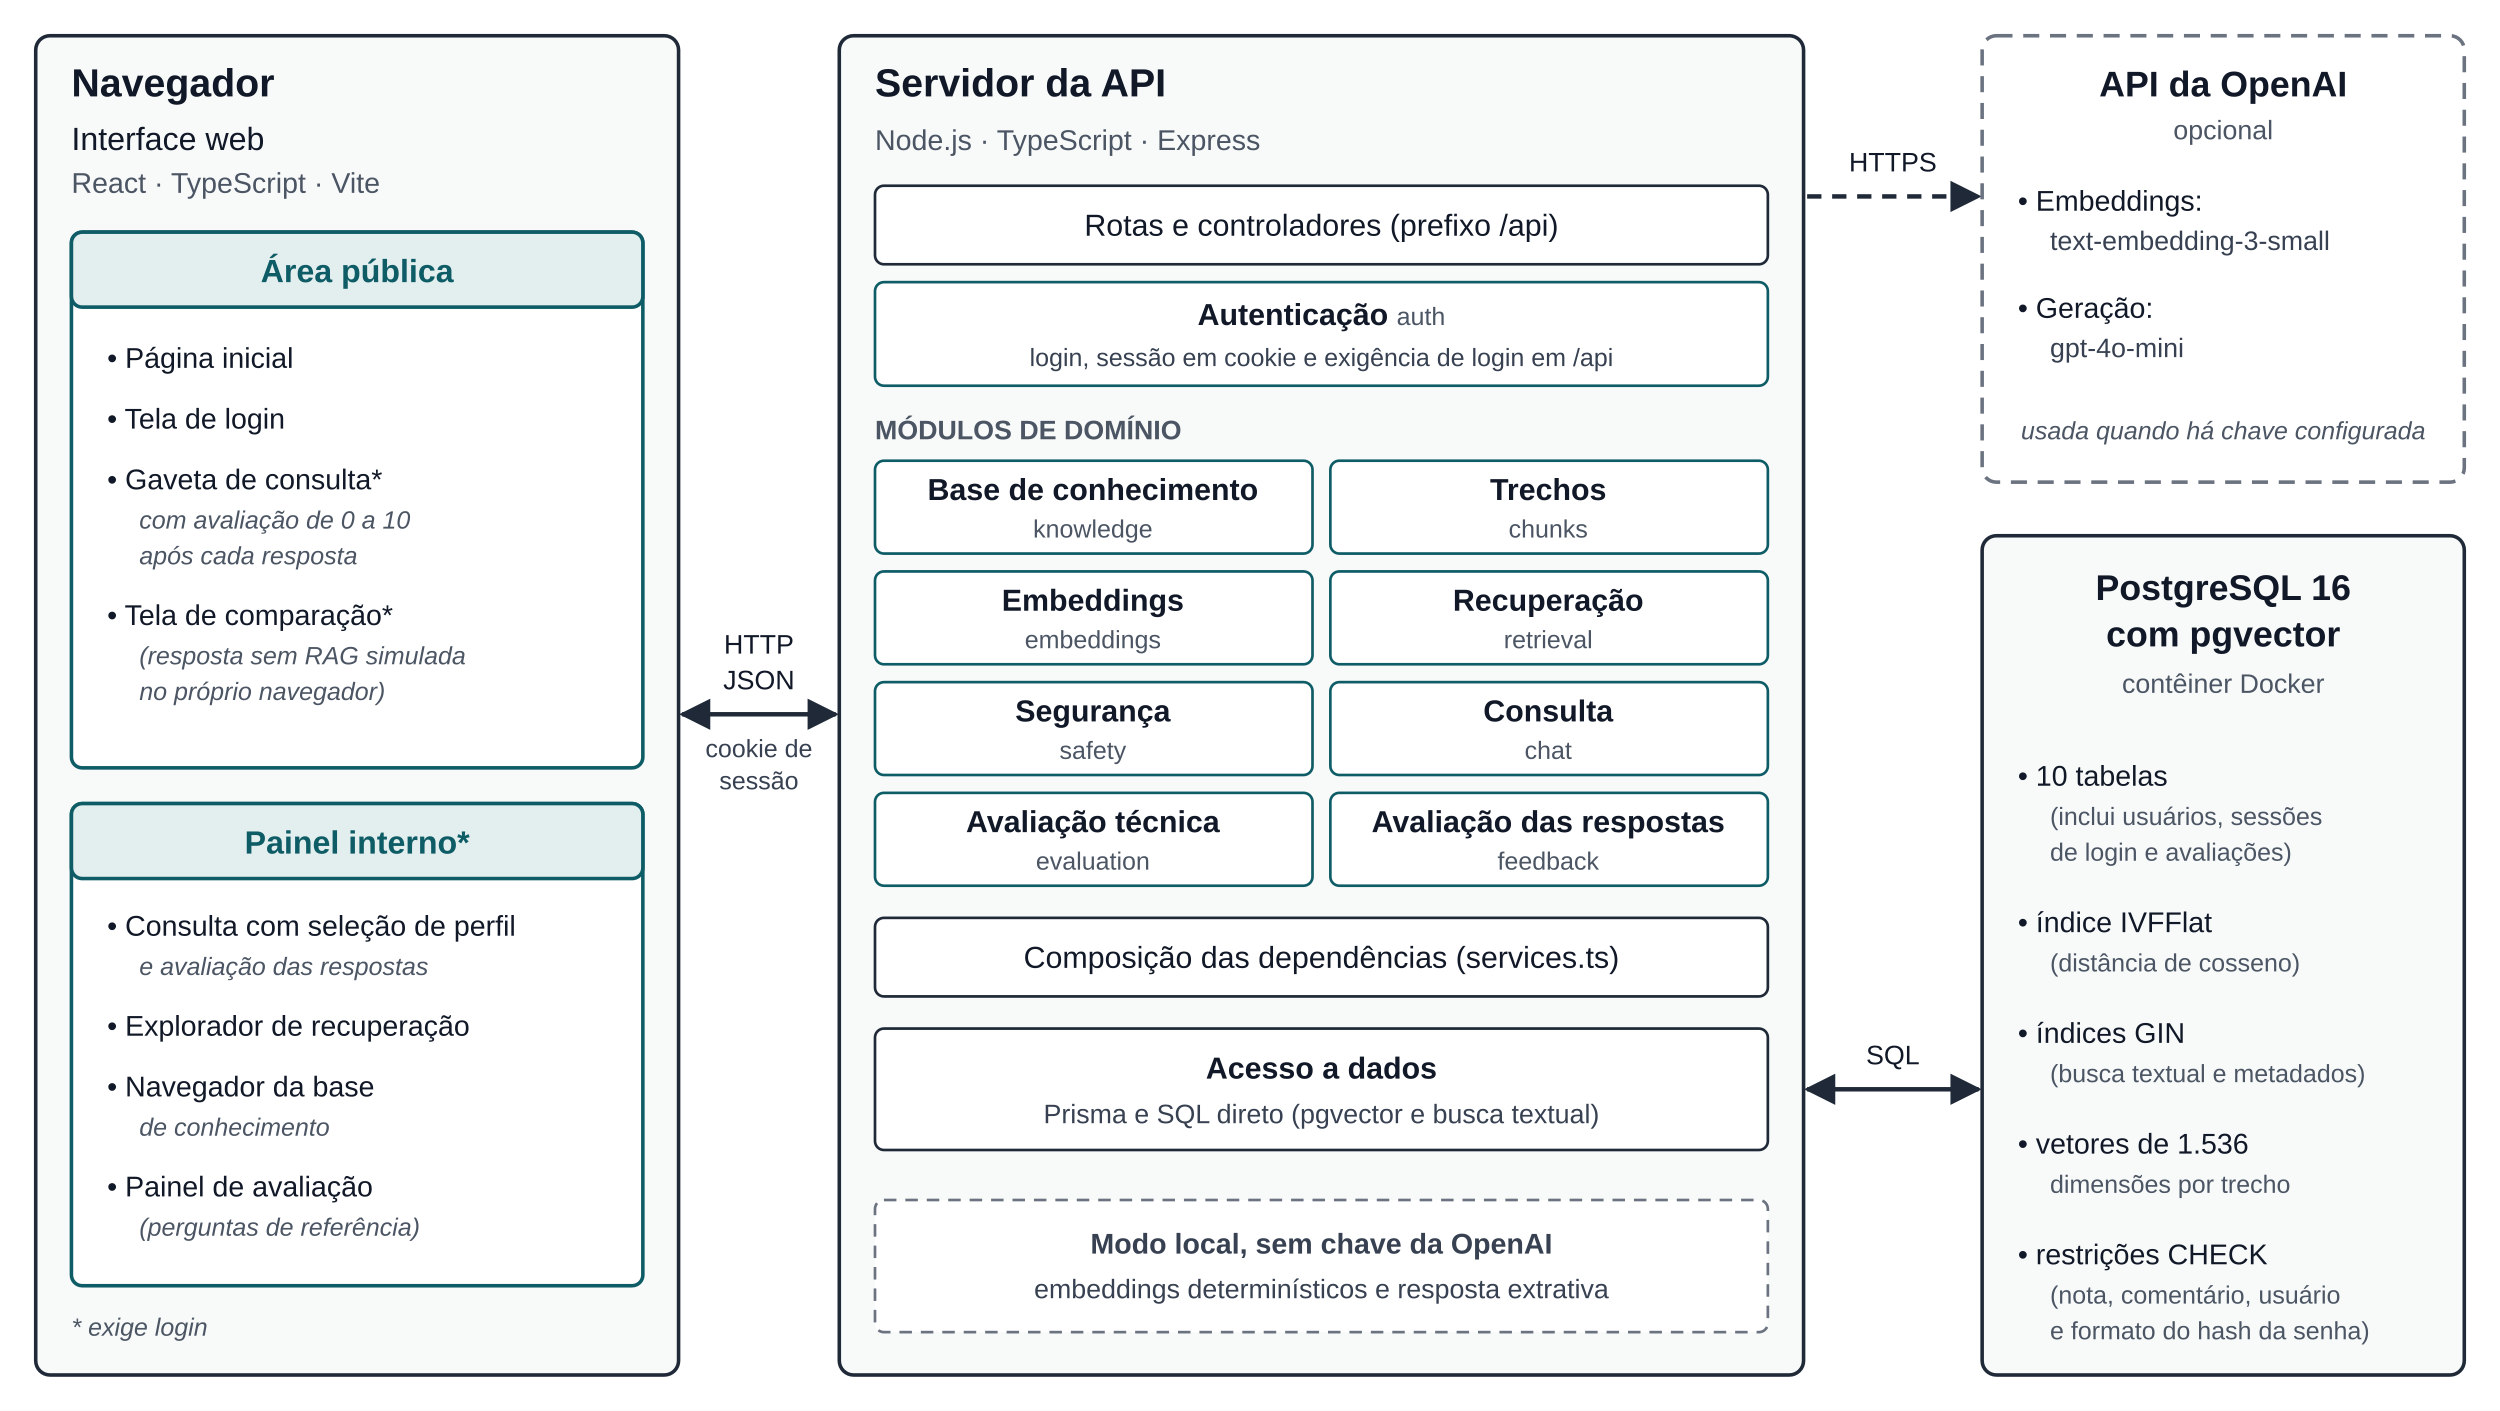
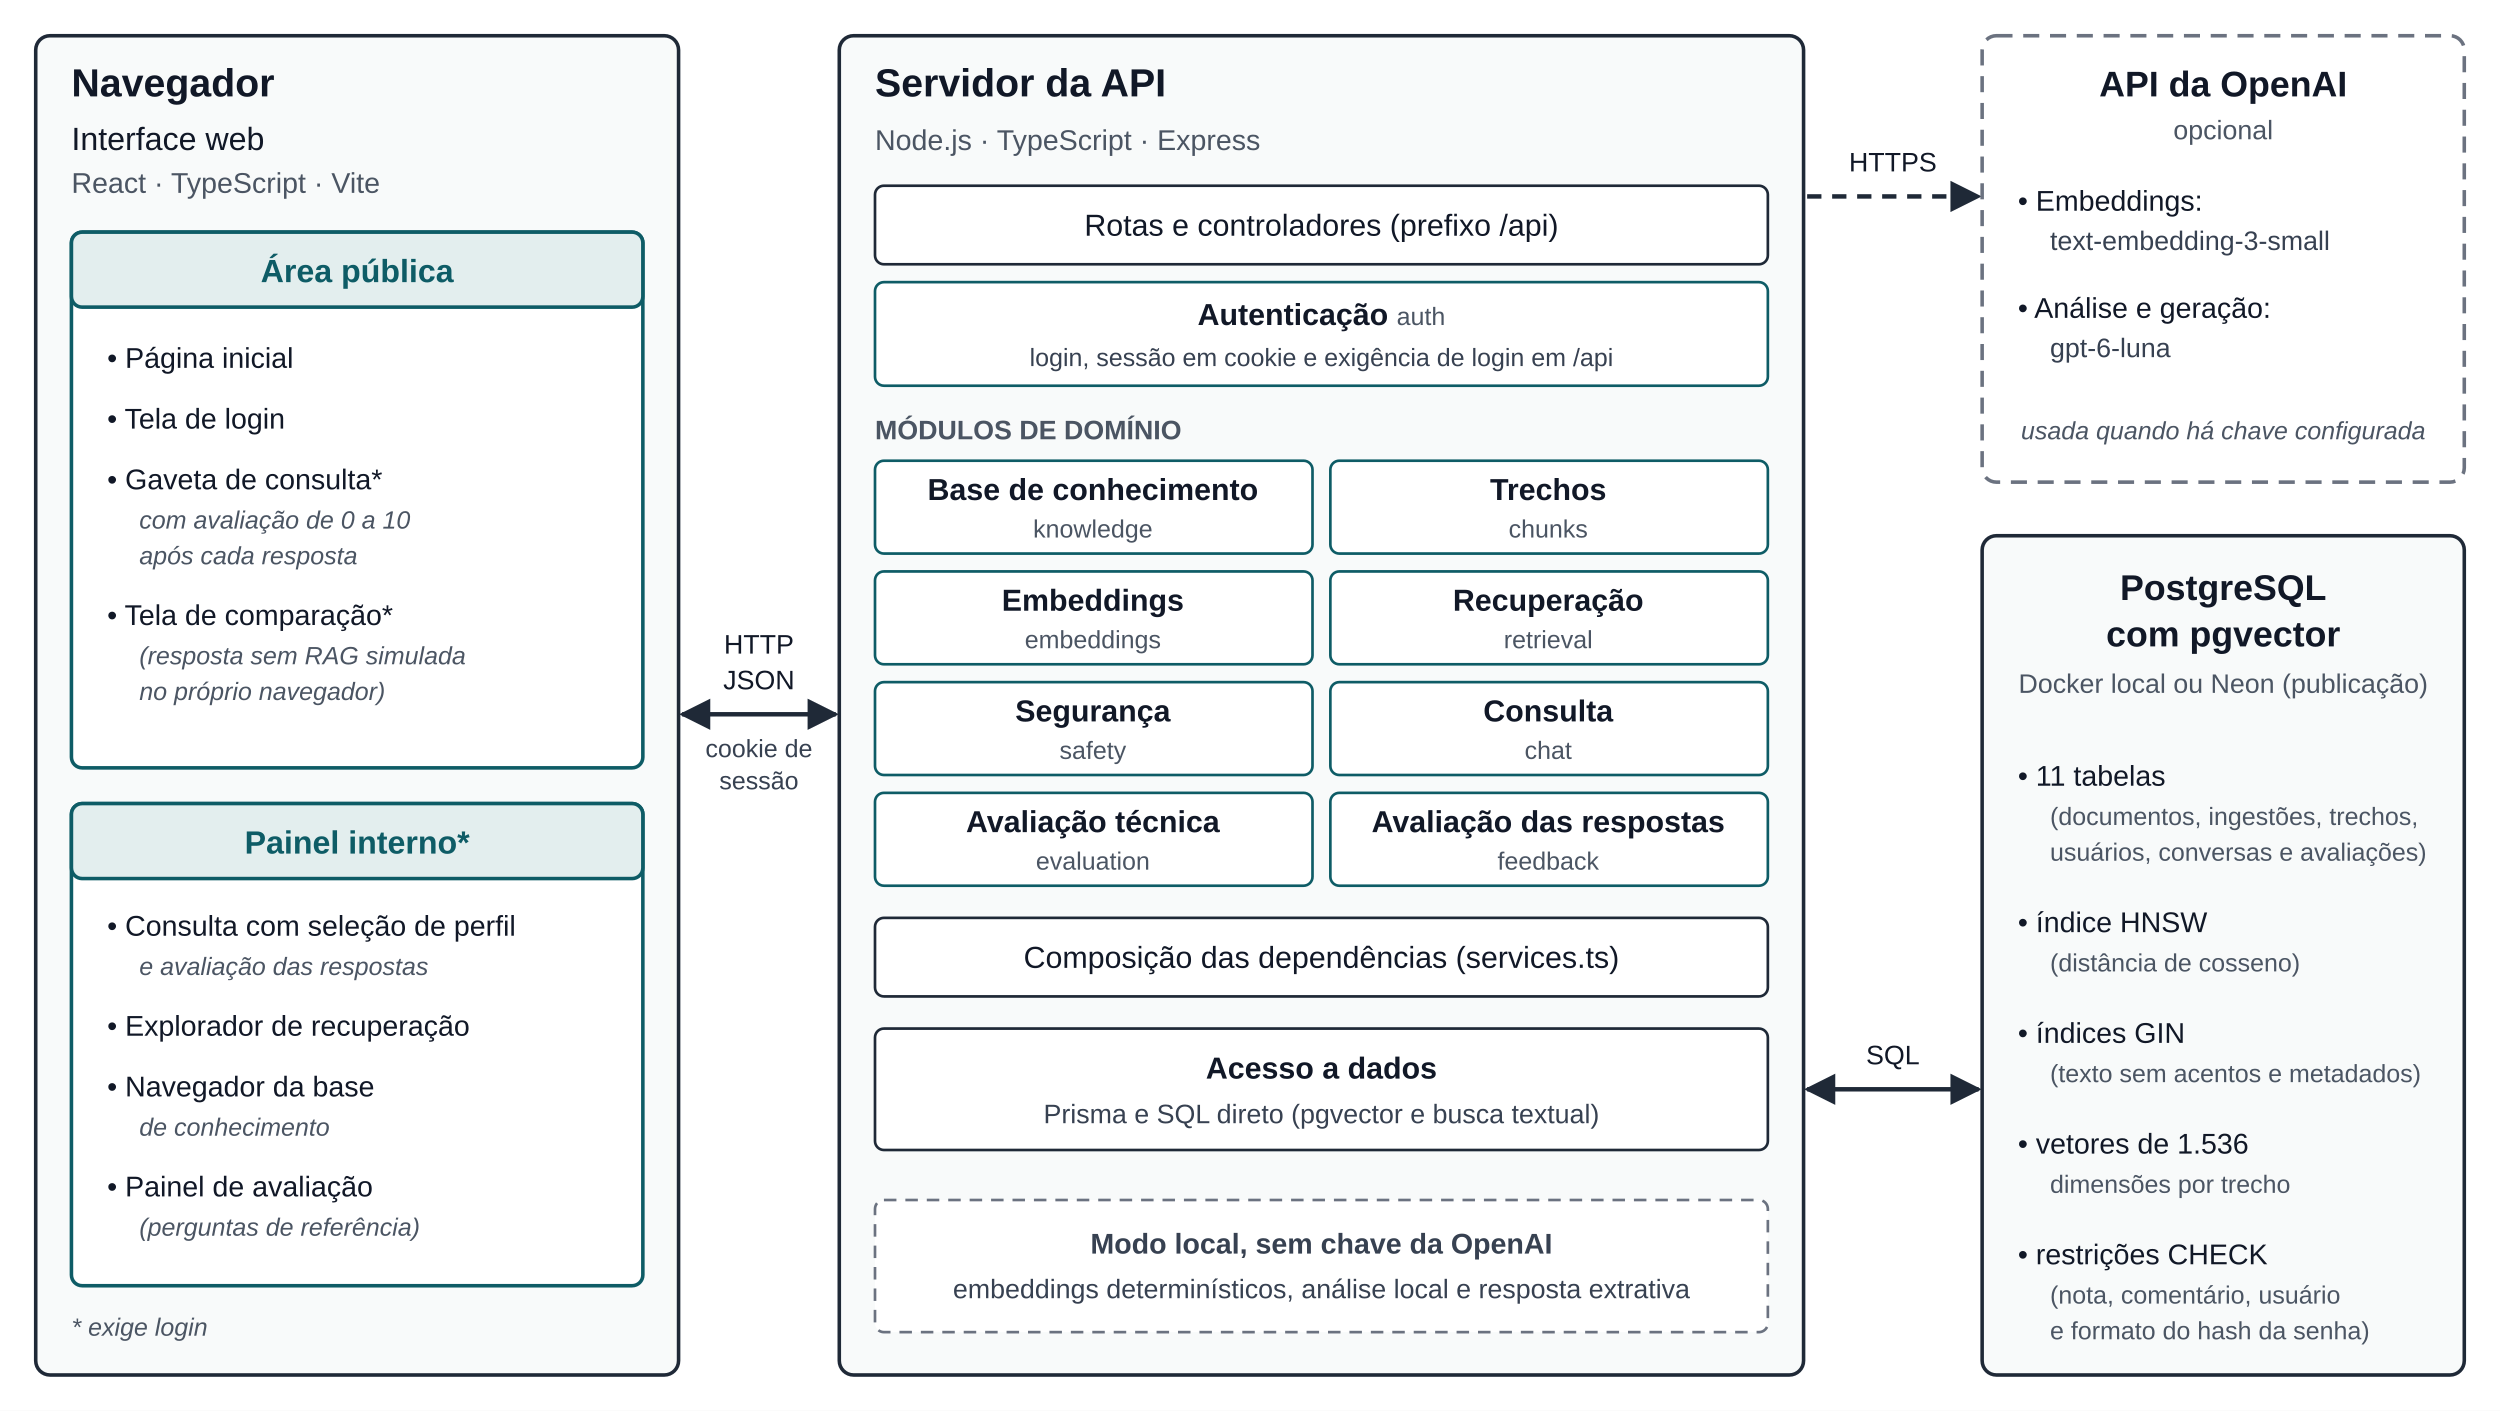
<svg xmlns="http://www.w3.org/2000/svg" width="1400" height="790" viewBox="0 0 1400 790" font-family="Arial, Helvetica, sans-serif">
  <defs>
    <marker id="seta" viewBox="0 0 10 10" refX="9" refY="5" markerWidth="7" markerHeight="7" orient="auto-start-reverse">
      <path d="M0,0 L10,5 L0,10 z" fill="#1f2937" />
    </marker>
  </defs>
  <rect width="1400" height="790" fill="#ffffff" />
  <rect x="20" y="20" width="360" height="750" rx="8" fill="#f8fafa" stroke="#1f2937" stroke-width="2" />
  <text x="40" y="54" font-size="22" font-weight="bold" fill="#111827">Navegador</text>
  <text x="40" y="84" font-size="18" fill="#111827">Interface web</text>
  <text x="40" y="108" font-size="16" fill="#4b5563">React · TypeScript · Vite</text>
  <rect x="40" y="130" width="320" height="300" rx="6" fill="#ffffff" stroke="#0e5c66" stroke-width="2" />
  <rect x="40" y="130" width="320" height="42" rx="6" fill="#e3eeee" stroke="#0e5c66" stroke-width="2" />
  <text x="200" y="158" text-anchor="middle" font-size="18" font-weight="bold" fill="#0e5c66">Área pública</text>
  <g font-size="16" fill="#111827">
    <text x="60" y="206">• Página inicial</text>
    <text x="60" y="240">• Tela de login</text>
    <text x="60" y="274">• Gaveta de consulta*</text>
    <text x="78" y="296" font-size="14" fill="#4b5563" font-style="italic">com avaliação de 0 a 10</text>
    <text x="78" y="316" font-size="14" fill="#4b5563" font-style="italic">após cada resposta</text>
    <text x="60" y="350">• Tela de comparação*</text>
    <text x="78" y="372" font-size="14" fill="#4b5563" font-style="italic">(resposta sem RAG simulada</text>
    <text x="78" y="392" font-size="14" fill="#4b5563" font-style="italic">no próprio navegador)</text>
  </g>
  <rect x="40" y="450" width="320" height="270" rx="6" fill="#ffffff" stroke="#0e5c66" stroke-width="2" />
  <rect x="40" y="450" width="320" height="42" rx="6" fill="#e3eeee" stroke="#0e5c66" stroke-width="2" />
  <text x="200" y="478" text-anchor="middle" font-size="18" font-weight="bold" fill="#0e5c66">Painel interno*</text>
  <g font-size="16" fill="#111827">
    <text x="60" y="524">• Consulta com seleção de perfil</text>
    <text x="78" y="546" font-size="14" fill="#4b5563" font-style="italic">e avaliação das respostas</text>
    <text x="60" y="580">• Explorador de recuperação</text>
    <text x="60" y="614">• Navegador da base</text>
    <text x="78" y="636" font-size="14" fill="#4b5563" font-style="italic">de conhecimento</text>
    <text x="60" y="670">• Painel de avaliação</text>
    <text x="78" y="692" font-size="14" fill="#4b5563" font-style="italic">(perguntas de referência)</text>
  </g>
  <text x="40" y="748" font-size="14" font-style="italic" fill="#4b5563">* exige login</text>
  <line x1="382" y1="400" x2="468" y2="400" stroke="#1f2937" stroke-width="2.5" marker-start="url(#seta)" marker-end="url(#seta)" />
  <text x="425" y="366" text-anchor="middle" font-size="15" fill="#111827">HTTP</text>
  <text x="425" y="386" text-anchor="middle" font-size="15" fill="#111827">JSON</text>
  <text x="425" y="424" text-anchor="middle" font-size="14" fill="#374151">cookie de</text>
  <text x="425" y="442" text-anchor="middle" font-size="14" fill="#374151">sessão</text>
  <rect x="470" y="20" width="540" height="750" rx="8" fill="#f8fafa" stroke="#1f2937" stroke-width="2" />
  <text x="490" y="54" font-size="22" font-weight="bold" fill="#111827">Servidor da API</text>
  <text x="490" y="84" font-size="16" fill="#4b5563">Node.js · TypeScript · Express</text>
  <rect x="490" y="104" width="500" height="44" rx="5" fill="#ffffff" stroke="#1f2937" stroke-width="1.5" />
  <text x="740" y="132" text-anchor="middle" font-size="17" fill="#111827">Rotas e controladores (prefixo /api)</text>
  <rect x="490" y="158" width="500" height="58" rx="5" fill="#ffffff" stroke="#0e5c66" stroke-width="1.5" />
  <text x="740" y="182" text-anchor="middle" font-size="17" font-weight="bold" fill="#111827">Autenticação <tspan font-size="14" font-weight="normal" fill="#4b5563">auth</tspan>
  </text>
  <text x="740" y="205" text-anchor="middle" font-size="14" fill="#374151">login, sessão em cookie e exigência de login em /api</text>
  <text x="490" y="246" font-size="15" font-weight="bold" fill="#4b5563">MÓDULOS DE DOMÍNIO</text>
  <g font-size="17" fill="#111827" text-anchor="middle">
    <rect x="490" y="258" width="245" height="52" rx="5" fill="#ffffff" stroke="#0e5c66" stroke-width="1.5" />
    <text x="612" y="280" font-weight="bold">Base de conhecimento</text>
    <text x="612" y="301" font-size="14" fill="#4b5563">knowledge</text>
    <rect x="745" y="258" width="245" height="52" rx="5" fill="#ffffff" stroke="#0e5c66" stroke-width="1.5" />
    <text x="867" y="280" font-weight="bold">Trechos</text>
    <text x="867" y="301" font-size="14" fill="#4b5563">chunks</text>
    <rect x="490" y="320" width="245" height="52" rx="5" fill="#ffffff" stroke="#0e5c66" stroke-width="1.5" />
    <text x="612" y="342" font-weight="bold">Embeddings</text>
    <text x="612" y="363" font-size="14" fill="#4b5563">embeddings</text>
    <rect x="745" y="320" width="245" height="52" rx="5" fill="#ffffff" stroke="#0e5c66" stroke-width="1.5" />
    <text x="867" y="342" font-weight="bold">Recuperação</text>
    <text x="867" y="363" font-size="14" fill="#4b5563">retrieval</text>
    <rect x="490" y="382" width="245" height="52" rx="5" fill="#ffffff" stroke="#0e5c66" stroke-width="1.5" />
    <text x="612" y="404" font-weight="bold">Segurança</text>
    <text x="612" y="425" font-size="14" fill="#4b5563">safety</text>
    <rect x="745" y="382" width="245" height="52" rx="5" fill="#ffffff" stroke="#0e5c66" stroke-width="1.5" />
    <text x="867" y="404" font-weight="bold">Consulta</text>
    <text x="867" y="425" font-size="14" fill="#4b5563">chat</text>
    <rect x="490" y="444" width="245" height="52" rx="5" fill="#ffffff" stroke="#0e5c66" stroke-width="1.5" />
    <text x="612" y="466" font-weight="bold">Avaliação técnica</text>
    <text x="612" y="487" font-size="14" fill="#4b5563">evaluation</text>
    <rect x="745" y="444" width="245" height="52" rx="5" fill="#ffffff" stroke="#0e5c66" stroke-width="1.5" />
    <text x="867" y="466" font-weight="bold">Avaliação das respostas</text>
    <text x="867" y="487" font-size="14" fill="#4b5563">feedback</text>
  </g>
  <rect x="490" y="514" width="500" height="44" rx="5" fill="#ffffff" stroke="#1f2937" stroke-width="1.5" />
  <text x="740" y="542" text-anchor="middle" font-size="17" fill="#111827">Composição das dependências (services.ts)</text>
  <rect x="490" y="576" width="500" height="68" rx="5" fill="#ffffff" stroke="#1f2937" stroke-width="1.5" />
  <text x="740" y="604" text-anchor="middle" font-size="17" font-weight="bold" fill="#111827">Acesso a dados</text>
  <text x="740" y="629" text-anchor="middle" font-size="15" fill="#374151">Prisma e SQL direto (pgvector e busca textual)</text>
  <rect x="490" y="672" width="500" height="74" rx="5" fill="#ffffff" stroke="#6b7280" stroke-width="1.5" stroke-dasharray="7 5" />
  <text x="740" y="702" text-anchor="middle" font-size="16" font-weight="bold" fill="#374151">Modo local, sem chave da OpenAI</text>
-   <text x="740" y="727" text-anchor="middle" font-size="15" fill="#374151">embeddings determinísticos e resposta extrativa</text>
+   <text x="740" y="727" text-anchor="middle" font-size="15" fill="#374151">embeddings determinísticos, análise local e resposta extrativa</text>
  <line x1="1012" y1="610" x2="1108" y2="610" stroke="#1f2937" stroke-width="2.5" marker-start="url(#seta)" marker-end="url(#seta)" />
  <text x="1060" y="596" text-anchor="middle" font-size="15" fill="#111827">SQL</text>
  <rect x="1110" y="300" width="270" height="470" rx="8" fill="#f8fafa" stroke="#1f2937" stroke-width="2" />
-   <text x="1245" y="336" text-anchor="middle" font-size="20" font-weight="bold" fill="#111827">PostgreSQL 16</text>
+   <text x="1245" y="336" text-anchor="middle" font-size="20" font-weight="bold" fill="#111827">PostgreSQL</text>
  <text x="1245" y="362" text-anchor="middle" font-size="20" font-weight="bold" fill="#111827">com pgvector</text>
-   <text x="1245" y="388" text-anchor="middle" font-size="15" fill="#4b5563">contêiner Docker</text>
+   <text x="1245" y="388" text-anchor="middle" font-size="15" fill="#4b5563">Docker local ou Neon (publicação)</text>
  <g font-size="16" fill="#111827">
-     <text x="1130" y="440">• 10 tabelas</text>
-     <text x="1148" y="462" font-size="14" fill="#4b5563">(inclui usuários, sessões</text>
-     <text x="1148" y="482" font-size="14" fill="#4b5563">de login e avaliações)</text>
-     <text x="1130" y="522">• índice IVFFlat</text>
+     <text x="1130" y="440">• 11 tabelas</text>
+     <text x="1148" y="462" font-size="14" fill="#4b5563">(documentos, ingestões, trechos,</text>
+     <text x="1148" y="482" font-size="14" fill="#4b5563">usuários, conversas e avaliações)</text>
+     <text x="1130" y="522">• índice HNSW</text>
    <text x="1148" y="544" font-size="14" fill="#4b5563">(distância de cosseno)</text>
    <text x="1130" y="584">• índices GIN</text>
-     <text x="1148" y="606" font-size="14" fill="#4b5563">(busca textual e metadados)</text>
+     <text x="1148" y="606" font-size="14" fill="#4b5563">(texto sem acentos e metadados)</text>
    <text x="1130" y="646">• vetores de 1.536</text>
    <text x="1148" y="668" font-size="14" fill="#4b5563">dimensões por trecho</text>
    <text x="1130" y="708">• restrições CHECK</text>
    <text x="1148" y="730" font-size="14" fill="#4b5563">(nota, comentário, usuário</text>
    <text x="1148" y="750" font-size="14" fill="#4b5563">e formato do hash da senha)</text>
  </g>
  <line x1="1012" y1="110" x2="1108" y2="110" stroke="#1f2937" stroke-width="2.5" stroke-dasharray="8 6" marker-end="url(#seta)" />
  <text x="1060" y="96" text-anchor="middle" font-size="15" fill="#111827">HTTPS</text>
  <rect x="1110" y="20" width="270" height="250" rx="8" fill="#ffffff" stroke="#6b7280" stroke-width="2" stroke-dasharray="9 6" />
  <text x="1245" y="54" text-anchor="middle" font-size="20" font-weight="bold" fill="#111827">API da OpenAI</text>
  <text x="1245" y="78" text-anchor="middle" font-size="15" fill="#4b5563">opcional</text>
  <g font-size="16" fill="#111827">
    <text x="1130" y="118">• Embeddings:</text>
    <text x="1148" y="140" font-size="15" fill="#374151">text-embedding-3-small</text>
-     <text x="1130" y="178">• Geração:</text>
-     <text x="1148" y="200" font-size="15" fill="#374151">gpt-4o-mini</text>
+     <text x="1130" y="178">• Análise e geração:</text>
+     <text x="1148" y="200" font-size="15" fill="#374151">gpt-6-luna</text>
  </g>
  <text x="1245" y="246" text-anchor="middle" font-size="14" font-style="italic" fill="#4b5563">usada quando há chave configurada</text>
</svg>
